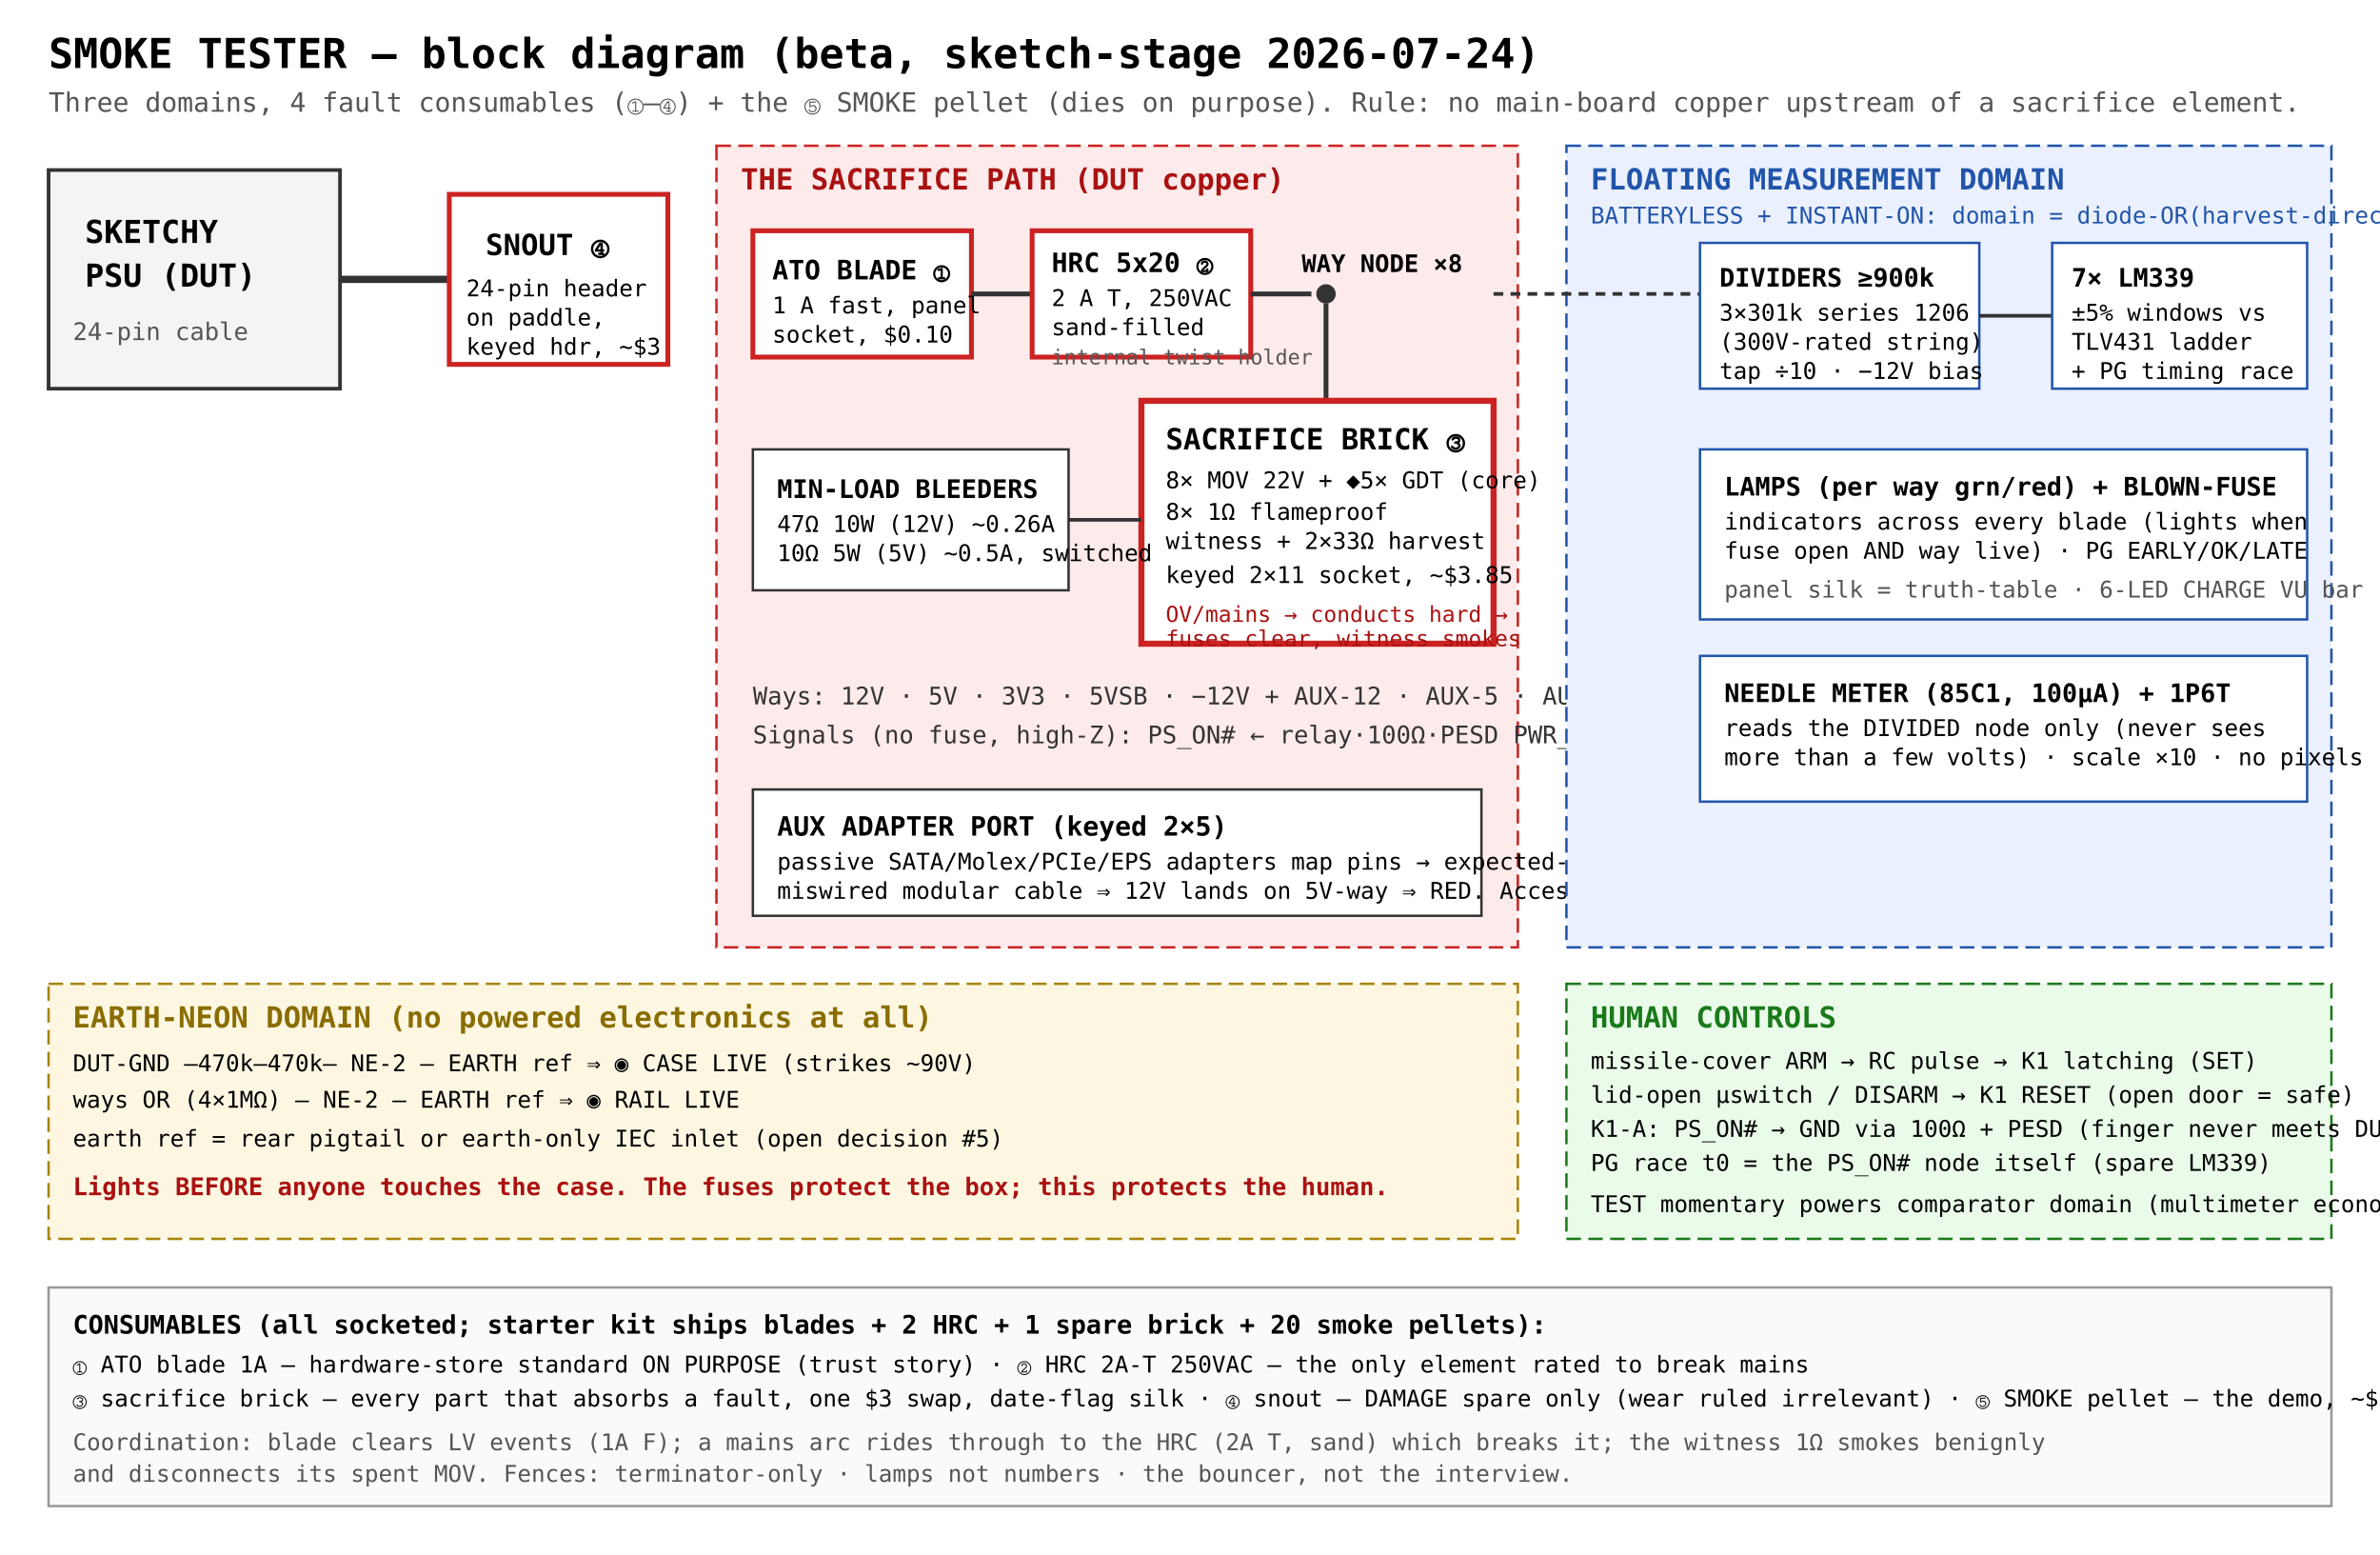
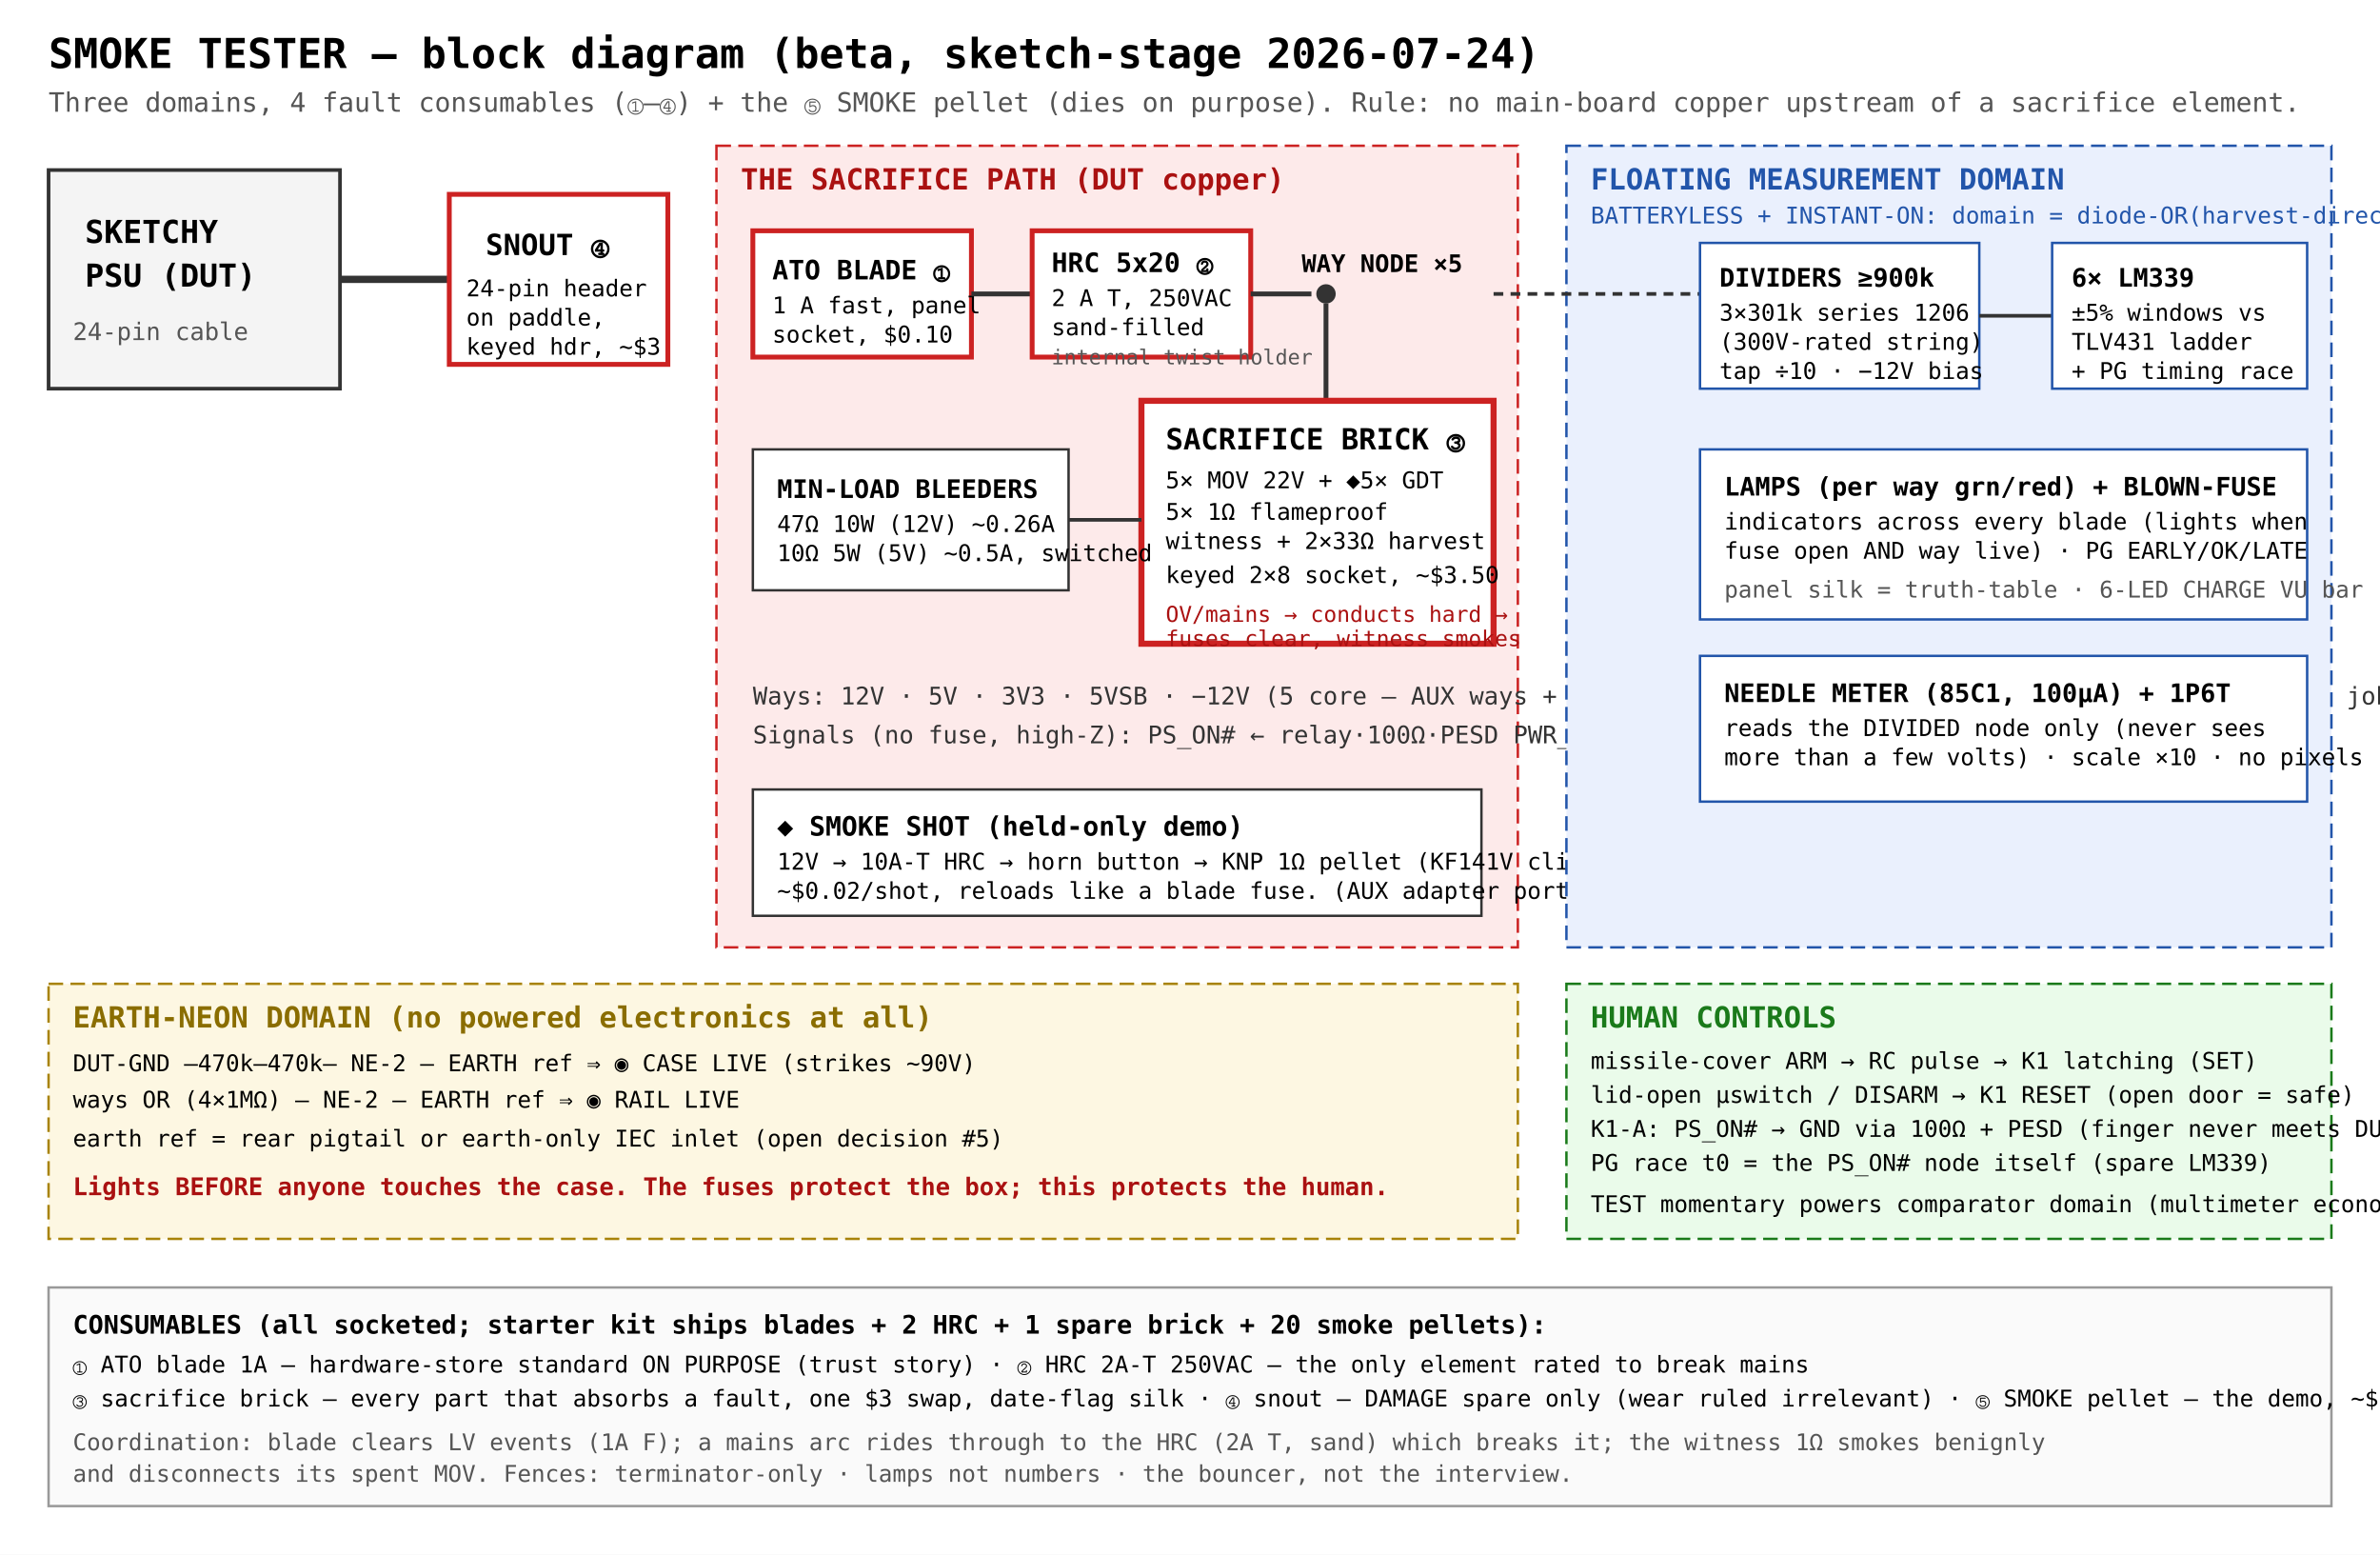
<svg xmlns="http://www.w3.org/2000/svg" width="980" height="640" viewBox="0 0 980 640" font-family="monospace">
  <rect width="980" height="640" fill="#ffffff" />
  <text x="20" y="28" font-size="17" font-weight="bold">SMOKE TESTER — block diagram (beta, sketch-stage 2026-07-24)</text>
  <text x="20" y="46" font-size="11" fill="#555">Three domains, 4 fault consumables (①–④) + the ⑤ SMOKE pellet (dies on purpose). Rule: no main-board copper upstream of a sacrifice element.</text>
  <rect x="20" y="70" width="120" height="90" fill="#f4f4f4" stroke="#333" stroke-width="1.5" />
  <text x="35" y="100" font-size="13" font-weight="bold">SKETCHY</text>
  <text x="35" y="118" font-size="13" font-weight="bold">PSU (DUT)</text>
  <text x="30" y="140" font-size="10" fill="#555">24-pin cable</text>
  <line x1="140" y1="115" x2="185" y2="115" stroke="#333" stroke-width="3" />
  <rect x="185" y="80" width="90" height="70" fill="#fff" stroke="#c22" stroke-width="2" />
  <text x="200" y="105" font-size="12" font-weight="bold">SNOUT ④</text>
  <text x="192" y="122" font-size="9.5">24-pin header</text>
  <text x="192" y="134" font-size="9.5">on paddle,</text>
  <text x="192" y="146" font-size="9.5">keyed hdr, ~$3</text>
  <rect x="295" y="60" width="330" height="330" fill="#fdeaea" stroke="#c22" stroke-dasharray="6 3" />
  <text x="305" y="78" font-size="12" font-weight="bold" fill="#a11">THE SACRIFICE PATH (DUT copper)</text>
  <rect x="310" y="95" width="90" height="52" fill="#fff" stroke="#c22" stroke-width="2" />
  <text x="318" y="115" font-size="11" font-weight="bold">ATO BLADE ①</text>
  <text x="318" y="129" font-size="9.5">1 A fast, panel</text>
  <text x="318" y="141" font-size="9.5">socket, $0.10</text>
  <line x1="400" y1="121" x2="425" y2="121" stroke="#333" stroke-width="2" />
  <rect x="425" y="95" width="90" height="52" fill="#fff" stroke="#c22" stroke-width="2" />
  <text x="433" y="112" font-size="11" font-weight="bold">HRC 5x20 ②</text>
  <text x="433" y="126" font-size="9.5">2 A T, 250VAC</text>
  <text x="433" y="138" font-size="9.5">sand-filled</text>
  <text x="433" y="150" font-size="8.5" fill="#555">internal twist holder</text>
  <line x1="515" y1="121" x2="540" y2="121" stroke="#333" stroke-width="2" />
  <circle cx="546" cy="121" r="4" fill="#333" />
-   <text x="536" y="112" font-size="10" font-weight="bold">WAY NODE ×8</text>
+   <text x="536" y="112" font-size="10" font-weight="bold">WAY NODE ×5</text>
  <line x1="546" y1="125" x2="546" y2="165" stroke="#333" stroke-width="2" />
  <rect x="470" y="165" width="145" height="100" fill="#fff" stroke="#c22" stroke-width="2.5" />
  <text x="480" y="185" font-size="12" font-weight="bold">SACRIFICE BRICK ③</text>
-   <text x="480" y="201" font-size="9.5">8× MOV 22V + ◆5× GDT (core)</text>
-   <text x="480" y="214" font-size="9.5">8× 1Ω flameproof</text>
+   <text x="480" y="201" font-size="9.5">5× MOV 22V + ◆5× GDT</text>
+   <text x="480" y="214" font-size="9.5">5× 1Ω flameproof</text>
  <text x="480" y="226" font-size="9.5">   witness + 2×33Ω harvest</text>
-   <text x="480" y="240" font-size="9.5">keyed 2×11 socket, ~$3.85</text>
+   <text x="480" y="240" font-size="9.5">keyed 2×8 socket, ~$3.50</text>
  <text x="480" y="256" font-size="9" fill="#a11">OV/mains → conducts hard →</text>
  <text x="480" y="266" font-size="9" fill="#a11">fuses clear, witness smokes</text>
  <rect x="310" y="185" width="130" height="58" fill="#fff" stroke="#333" />
  <text x="320" y="205" font-size="10.5" font-weight="bold">MIN-LOAD BLEEDERS</text>
  <text x="320" y="219" font-size="9.5">47Ω 10W (12V) ~0.26A</text>
  <text x="320" y="231" font-size="9.5">10Ω 5W (5V) ~0.5A, switched</text>
  <line x1="546" y1="165" x2="546" y2="150" />
  <line x1="470" y1="214" x2="440" y2="214" stroke="#333" stroke-width="1.5" />
-   <text x="310" y="290" font-size="10" fill="#333">Ways: 12V · 5V · 3V3 · 5VSB · −12V  +  AUX-12 · AUX-5 · AUX-3V3 (fused)  +  AUX-GND (1kΩ 350V continuity lamp)</text>
+   <text x="310" y="290" font-size="10" fill="#333">Ways: 12V · 5V · 3V3 · 5VSB · −12V (5 core — AUX ways + port DESCOPED 2026-07-25: cable pinouts = DMM / deck job)</text>
  <text x="310" y="306" font-size="10" fill="#333">Signals (no fuse, high-Z): PS_ON# ← relay·100Ω·PESD    PWR_OK → 1kΩ·PESD → race</text>
  <rect x="310" y="325" width="300" height="52" fill="#fff" stroke="#333" />
-   <text x="320" y="344" font-size="11" font-weight="bold">AUX ADAPTER PORT (keyed 2×5)</text>
-   <text x="320" y="358" font-size="9.5">passive SATA/Molex/PCIe/EPS adapters map pins → expected-V ways;</text>
-   <text x="320" y="370" font-size="9.5">miswired modular cable ⇒ 12V lands on 5V-way ⇒ RED. Accessory SKUs.</text>
+   <text x="320" y="344" font-size="11" font-weight="bold">◆ SMOKE SHOT (held-only demo)</text>
+   <text x="320" y="358" font-size="9.5">12V → 10A-T HRC → horn button → KNP 1Ω pellet (KF141V clip) = 144W puff;</text>
+   <text x="320" y="370" font-size="9.5">~$0.02/shot, reloads like a blade fuse. (AUX adapter port DESCOPED 2026-07-25.)</text>
  <rect x="645" y="60" width="315" height="330" fill="#eaf0fd" stroke="#2255aa" stroke-dasharray="6 3" />
  <text x="655" y="78" font-size="12" font-weight="bold" fill="#2255aa">FLOATING MEASUREMENT DOMAIN</text>
  <text x="655" y="92" font-size="9.5" fill="#2255aa">BATTERYLESS + INSTANT-ON: domain = diode-OR(harvest-direct, 2S 2F store) · self-charged off DUT 5VSB/5V + USB-C · rides DUT GND</text>
  <line x1="615" y1="121" x2="700" y2="121" stroke="#333" stroke-width="1.5" stroke-dasharray="4 3" />
  <rect x="700" y="100" width="115" height="60" fill="#fff" stroke="#2255aa" />
  <text x="708" y="118" font-size="10.5" font-weight="bold">DIVIDERS ≥900k</text>
  <text x="708" y="132" font-size="9.5">3×301k series 1206</text>
  <text x="708" y="144" font-size="9.5">(300V-rated string)</text>
  <text x="708" y="156" font-size="9.5">tap ÷10 · −12V bias</text>
  <line x1="815" y1="130" x2="845" y2="130" stroke="#333" stroke-width="1.5" />
  <rect x="845" y="100" width="105" height="60" fill="#fff" stroke="#2255aa" />
-   <text x="853" y="118" font-size="10.5" font-weight="bold">7× LM339</text>
+   <text x="853" y="118" font-size="10.5" font-weight="bold">6× LM339</text>
  <text x="853" y="132" font-size="9.5">±5% windows vs</text>
  <text x="853" y="144" font-size="9.5">TLV431 ladder</text>
  <text x="853" y="156" font-size="9.5">+ PG timing race</text>
  <rect x="700" y="185" width="250" height="70" fill="#fff" stroke="#2255aa" />
  <text x="710" y="204" font-size="10.5" font-weight="bold">LAMPS (per way grn/red) + BLOWN-FUSE</text>
  <text x="710" y="218" font-size="9.5">indicators across every blade (lights when</text>
  <text x="710" y="230" font-size="9.5">fuse open AND way live) · PG EARLY/OK/LATE</text>
  <text x="710" y="246" font-size="9.5" fill="#555">panel silk = truth-table · 6-LED CHARGE VU bar (TEST)</text>
  <rect x="700" y="270" width="250" height="60" fill="#fff" stroke="#2255aa" />
  <text x="710" y="289" font-size="10.5" font-weight="bold">NEEDLE METER (85C1, 100µA) + 1P6T</text>
  <text x="710" y="303" font-size="9.5">reads the DIVIDED node only (never sees</text>
  <text x="710" y="315" font-size="9.5">more than a few volts) · scale ×10 · no pixels</text>
  <rect x="645" y="405" width="315" height="105" fill="#eafbea" stroke="#1a7a1a" stroke-dasharray="6 3" />
  <text x="655" y="423" font-size="12" font-weight="bold" fill="#1a7a1a">HUMAN CONTROLS</text>
  <text x="655" y="440" font-size="9.5">missile-cover ARM → RC pulse → K1 latching (SET)</text>
  <text x="655" y="454" font-size="9.5">lid-open µswitch / DISARM → K1 RESET  (open door = safe)</text>
  <text x="655" y="468" font-size="9.5">K1-A: PS_ON# → GND via 100Ω + PESD (finger never meets DUT)</text>
  <text x="655" y="482" font-size="9.5">PG race t0 = the PS_ON# node itself (spare LM339)</text>
  <text x="655" y="499" font-size="9.5">TEST momentary powers comparator domain (multimeter economy)</text>
  <rect x="20" y="405" width="605" height="105" fill="#fdf7e2" stroke="#a8830a" stroke-dasharray="6 3" />
  <text x="30" y="423" font-size="12" font-weight="bold" fill="#8a6d00">EARTH-NEON DOMAIN (no powered electronics at all)</text>
  <text x="30" y="441" font-size="9.5">DUT-GND —470k—470k— NE-2 — EARTH ref  ⇒  ◉ CASE LIVE   (strikes ~90V)</text>
  <text x="30" y="456" font-size="9.5">ways OR (4×1MΩ) — NE-2 — EARTH ref     ⇒  ◉ RAIL LIVE</text>
  <text x="30" y="472" font-size="9.5">earth ref = rear pigtail or earth-only IEC inlet (open decision #5)</text>
  <text x="30" y="492" font-size="10" font-weight="bold" fill="#a11">Lights BEFORE anyone touches the case. The fuses protect the box; this protects the human.</text>
  <rect x="20" y="530" width="940" height="90" fill="#fafafa" stroke="#999" />
  <text x="30" y="549" font-size="10.5" font-weight="bold">CONSUMABLES (all socketed; starter kit ships blades + 2 HRC + 1 spare brick + 20 smoke pellets):</text>
  <text x="30" y="565" font-size="9.5">① ATO blade 1A — hardware-store standard ON PURPOSE (trust story) · ② HRC 2A-T 250VAC — the only element rated to break mains</text>
  <text x="30" y="579" font-size="9.5">③ sacrifice brick — every part that absorbs a fault, one $3 swap, date-flag silk · ④ snout — DAMAGE spare only (wear ruled irrelevant) · ⑤ SMOKE pellet — the demo, ~$0.02/shot</text>
  <text x="30" y="597" font-size="9.5" fill="#555">Coordination: blade clears LV events (1A F); a mains arc rides through to the HRC (2A T, sand) which breaks it; the witness 1Ω smokes benignly</text>
  <text x="30" y="610" font-size="9.5" fill="#555">and disconnects its spent MOV. Fences: terminator-only · lamps not numbers · the bouncer, not the interview.</text>
</svg>
